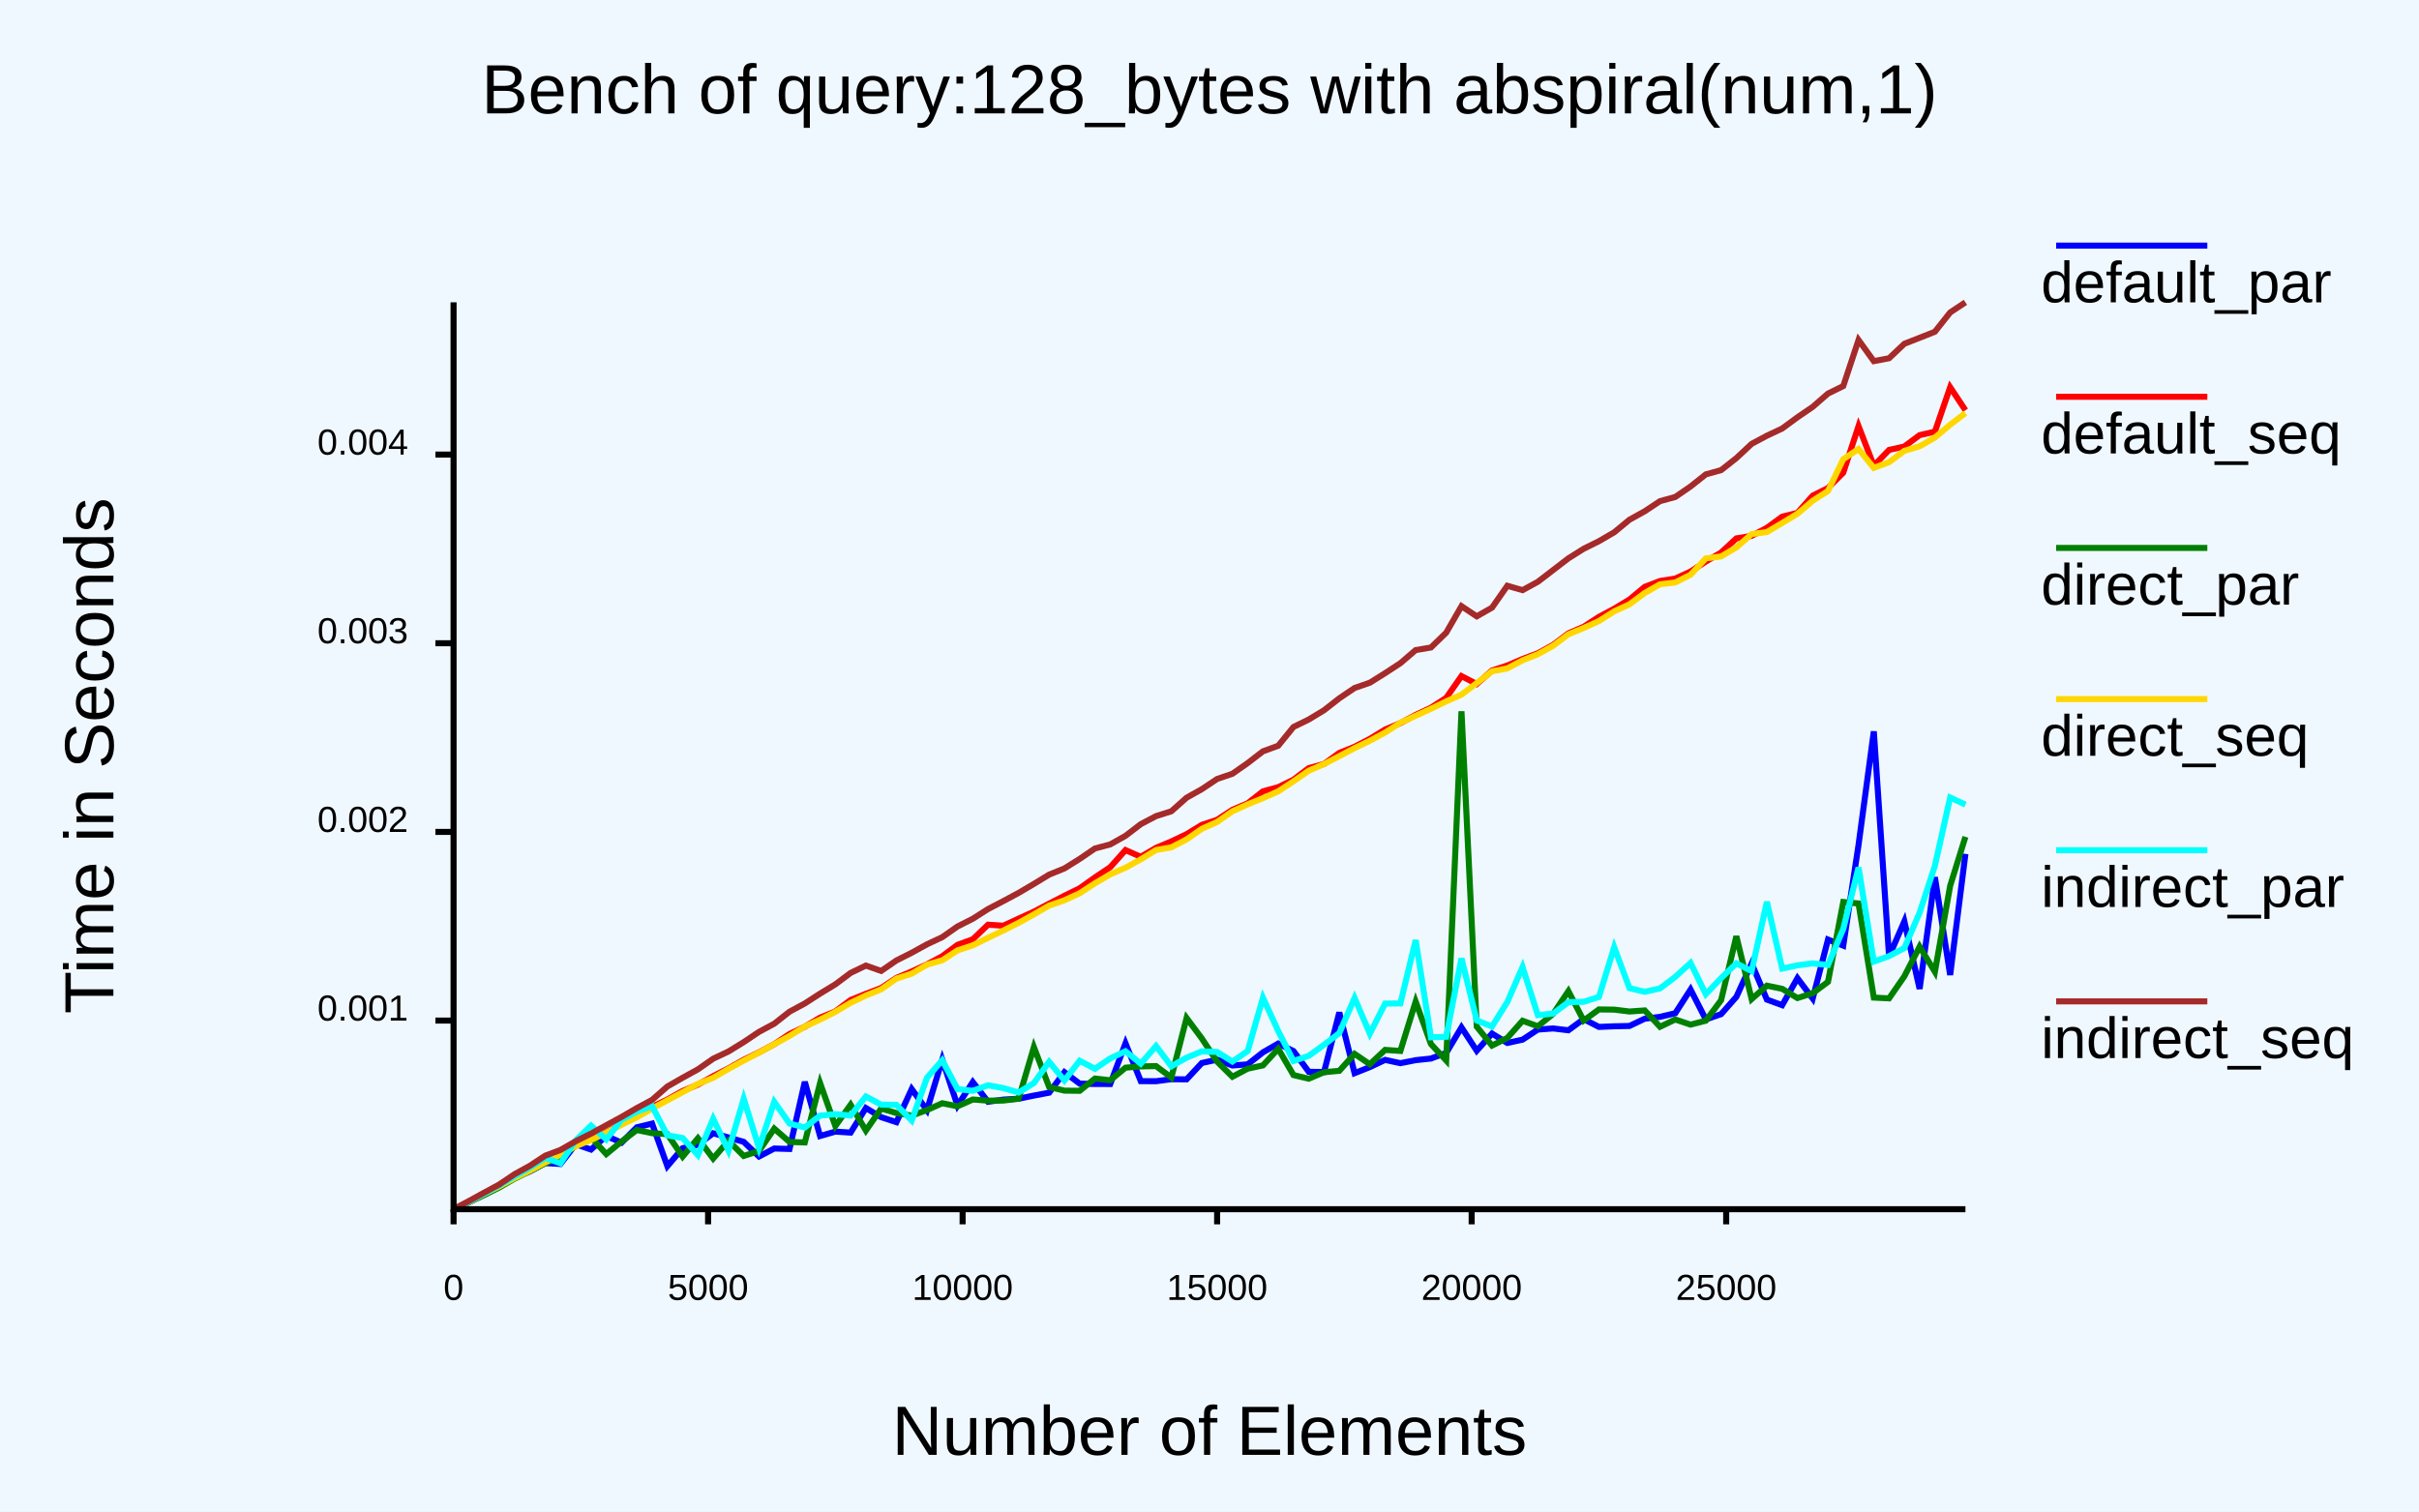
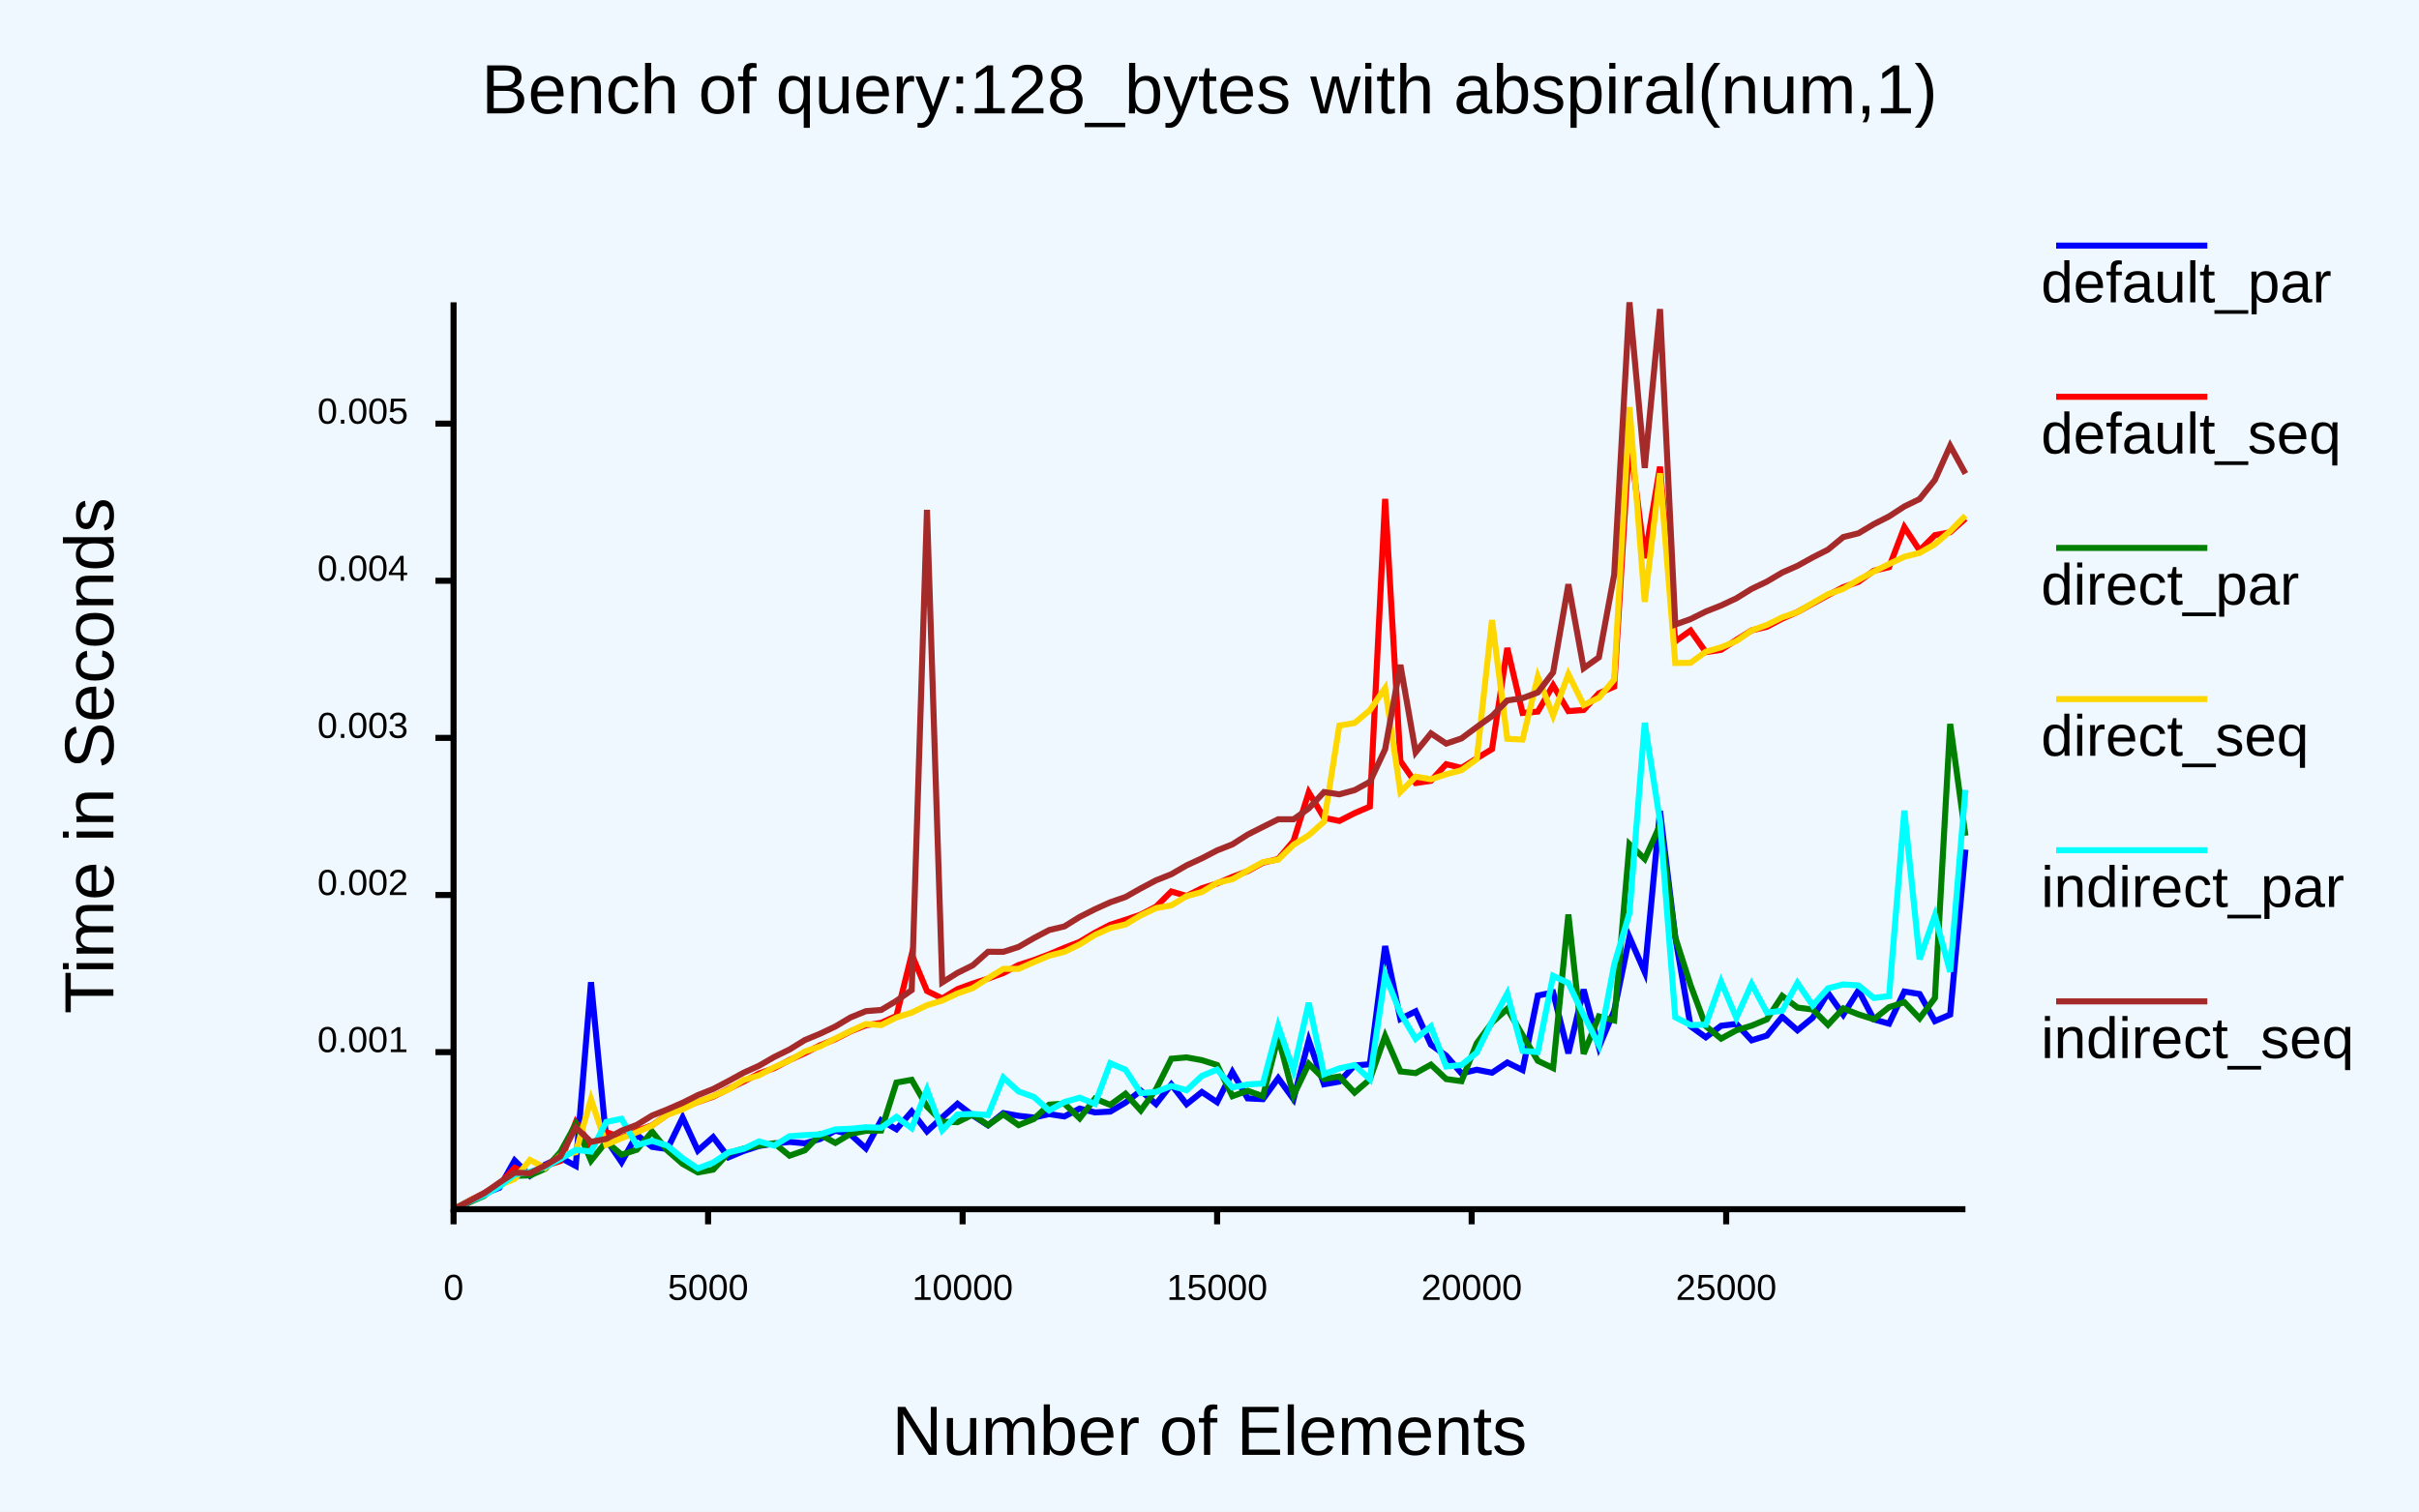
<svg xmlns="http://www.w3.org/2000/svg" class="poloto" width="800" height="500" viewBox="0 0 800 500">
  <style>.poloto {
            font-family: "Arial";
            stroke-width:2;
            }
            .poloto_text{fill: var(--poloto_fg_color,black);  }
            .poloto_axis_lines{stroke: var(--poloto_fg_color,black);stoke-width:3;fill:none}
            .poloto_background{fill: var(--poloto_bg_color,aliceblue); }
            .poloto0stroke{stroke:  var(--poloto_color0,blue); }
            .poloto1stroke{stroke:  var(--poloto_color1,red); }
            .poloto2stroke{stroke:  var(--poloto_color2,green); }
            .poloto3stroke{stroke:  var(--poloto_color3,gold); }
            .poloto4stroke{stroke:  var(--poloto_color4,aqua); }
            .poloto5stroke{stroke:  var(--poloto_color5,brown); }
            .poloto6stroke{stroke:  var(--poloto_color6,lime); }
            .poloto7stroke{stroke:  var(--poloto_color7,chocolate); }
            .poloto0fill{fill:var(--poloto_color0,blue);}
            .poloto1fill{fill:var(--poloto_color1,red);}
            .poloto2fill{fill:var(--poloto_color2,green);}
            .poloto3fill{fill:var(--poloto_color3,gold);}
            .poloto4fill{fill:var(--poloto_color4,aqua);}
            .poloto5fill{fill:var(--poloto_color5,brown);}
            .poloto6fill{fill:var(--poloto_color6,lime);}
            .poloto7fill{fill:var(--poloto_color7,chocolate);}</style>
  <rect class="poloto_background" fill="white" x="0" y="0" width="800" height="500" />
  <line class="poloto_axis_lines" stroke="black" x1="150" x2="150" y1="400" y2="405" />
  <text class="poloto_text" alignment-baseline="start" text-anchor="middle" x="150" y="430">0</text>
  <line class="poloto_axis_lines" stroke="black" x1="234.175" x2="234.175" y1="400" y2="405" />
  <text class="poloto_text" alignment-baseline="start" text-anchor="middle" x="234.175" y="430">5000</text>
  <line class="poloto_axis_lines" stroke="black" x1="318.35" x2="318.35" y1="400" y2="405" />
  <text class="poloto_text" alignment-baseline="start" text-anchor="middle" x="318.35" y="430">10000</text>
  <line class="poloto_axis_lines" stroke="black" x1="402.525" x2="402.525" y1="400" y2="405" />
  <text class="poloto_text" alignment-baseline="start" text-anchor="middle" x="402.525" y="430">15000</text>
  <line class="poloto_axis_lines" stroke="black" x1="486.7" x2="486.7" y1="400" y2="405" />
  <text class="poloto_text" alignment-baseline="start" text-anchor="middle" x="486.7" y="430">20000</text>
  <line class="poloto_axis_lines" stroke="black" x1="570.875" x2="570.875" y1="400" y2="405" />
  <text class="poloto_text" alignment-baseline="start" text-anchor="middle" x="570.875" y="430">25000</text>
-   <line class="poloto_axis_lines" stroke="black" x1="150" x2="144" y1="337.599" y2="337.599" />
-   <text class="poloto_text" alignment-baseline="middle" text-anchor="end" x="135" y="337.599">0.001</text>
-   <line class="poloto_axis_lines" stroke="black" x1="150" x2="144" y1="275.19" y2="275.19" />
-   <text class="poloto_text" alignment-baseline="middle" text-anchor="end" x="135" y="275.19">0.002</text>
-   <line class="poloto_axis_lines" stroke="black" x1="150" x2="144" y1="212.782" y2="212.782" />
-   <text class="poloto_text" alignment-baseline="middle" text-anchor="end" x="135" y="212.782">0.003</text>
-   <line class="poloto_axis_lines" stroke="black" x1="150" x2="144" y1="150.374" y2="150.374" />
-   <text class="poloto_text" alignment-baseline="middle" text-anchor="end" x="135" y="150.374">0.004</text>
+   <line class="poloto_axis_lines" stroke="black" x1="150" x2="144" y1="348.033" y2="348.033" />
+   <text class="poloto_text" alignment-baseline="middle" text-anchor="end" x="135" y="348.033">0.001</text>
+   <line class="poloto_axis_lines" stroke="black" x1="150" x2="144" y1="296.06" y2="296.06" />
+   <text class="poloto_text" alignment-baseline="middle" text-anchor="end" x="135" y="296.06">0.002</text>
+   <line class="poloto_axis_lines" stroke="black" x1="150" x2="144" y1="244.087" y2="244.087" />
+   <text class="poloto_text" alignment-baseline="middle" text-anchor="end" x="135" y="244.087">0.003</text>
+   <line class="poloto_axis_lines" stroke="black" x1="150" x2="144" y1="192.114" y2="192.114" />
+   <text class="poloto_text" alignment-baseline="middle" text-anchor="end" x="135" y="192.114">0.004</text>
+   <line class="poloto_axis_lines" stroke="black" x1="150" x2="144" y1="140.14" y2="140.14" />
+   <text class="poloto_text" alignment-baseline="middle" text-anchor="end" x="135" y="140.14">0.005</text>
  <text class="poloto_text" alignment-baseline="middle" text-anchor="start" font-size="large" x="675" y="100">default_par</text>
  <line class="poloto0stroke" stroke="black" x1="680" x2="730" y1="81.25" y2="81.25" />
-   <polyline class="poloto0stroke" fill="none" stroke="black" points="650,282.459 644.949,322.512 639.899,290.168 634.848,327.11 629.798,304.776 624.747,316.375 619.697,241.931 614.646,279.501 609.596,312.818 604.545,310.804 599.495,330.311 594.444,323.583 589.394,332.506 584.343,330.665 579.293,318.728 574.242,329.757 569.192,335.477 564.141,337.221 559.091,327.332 554.04,335.168 548.99,336.369 543.939,336.982 538.889,339.384 533.838,339.49 528.788,339.698 523.737,337.117 518.687,340.807 513.636,340.204 508.586,340.578 503.535,343.913 498.485,345.003 493.434,341.899 488.384,347.576 483.333,339.863 478.283,348.303 473.232,350.156 468.182,350.698 463.131,351.691 458.081,350.607 453.03,352.989 447.98,354.999 442.929,334.912 437.879,354.609 432.828,354.545 427.778,347.685 422.727,345.208 417.677,348.11 412.626,352.079 407.576,352.461 402.525,350.529 397.475,351.63 392.424,357.046 387.374,357 382.323,357.658 377.273,357.634 372.222,345.123 367.172,358.588 362.121,358.575 357.071,358.463 352.02,354.668 346.97,361.457 341.919,362.413 336.869,363.441 331.818,363.743 326.768,364.449 321.717,357.94 316.667,365.716 311.616,350.511 306.566,367.233 301.515,360.25 296.465,371.205 291.414,369.552 286.364,366.521 281.313,374.656 276.263,374.332 271.212,375.787 266.162,357.872 261.111,380.07 256.061,379.923 251.01,382.562 245.96,377.721 240.909,376.254 235.859,374.879 230.808,378.669 225.758,379.82 220.707,385.762 215.657,371.686 210.606,372.909 205.556,377.978 200.505,375.765 195.455,380.266 190.404,378.507 185.354,385.031 180.303,384.733 175.253,387.489 170.202,389.429 165.152,392.556 160.101,395.18 155.051,397.692 150,400 " />
+   <polyline class="poloto0stroke" fill="none" stroke="black" points="650,281.047 644.949,335.622 639.899,337.778 634.848,328.821 629.798,327.994 624.747,338.62 619.697,337.21 614.646,327.575 609.596,335.653 604.545,328.495 599.495,336.654 594.444,340.812 589.394,336.346 584.343,342.56 579.293,344.127 574.242,338.705 569.192,339.322 564.141,343.127 559.091,339.466 554.04,310.018 548.99,268.258 543.939,321.566 538.889,310.009 533.838,334.352 528.788,346.382 523.737,327.33 518.687,348.426 513.636,328.283 508.586,329.324 503.535,353.957 498.485,351.48 493.434,354.852 488.384,353.86 483.333,355.062 478.283,349.211 473.232,345.583 468.182,334.544 463.131,337.065 458.081,312.957 453.03,352.046 447.98,352.451 442.929,357.783 437.879,358.674 432.828,344.164 427.778,363.583 422.727,356.64 417.677,363.591 412.626,363.339 407.576,354.608 402.525,364.588 397.475,361.234 392.424,365.262 387.374,358.759 382.323,365.209 377.273,360.795 372.222,364.721 367.172,367.713 362.121,367.978 357.071,366.707 352.02,369.308 346.97,368.536 341.919,369.659 336.869,369.102 331.818,368.202 326.768,372.247 321.717,368.977 316.667,365.128 311.616,369.623 306.566,374.258 301.515,367.702 296.465,373.549 291.414,370.587 286.364,379.882 281.313,375.324 276.263,373.995 271.212,376.777 266.162,378.199 261.111,377.735 256.061,378.28 251.01,379.087 245.96,380.738 240.909,382.847 235.859,376.156 230.808,380.6 225.758,369.691 220.707,380.096 215.657,379.38 210.606,375.401 205.556,384.449 200.505,376.966 195.455,324.9 190.404,385.677 185.354,382.959 180.303,385.242 175.253,388.943 170.202,383.887 165.152,392.898 160.101,394.85 155.051,397.722 150,400 " />
  <text class="poloto_text" alignment-baseline="middle" text-anchor="start" font-size="large" x="675" y="150">default_seq</text>
  <line class="poloto1stroke" stroke="black" x1="680" x2="730" y1="131.25" y2="131.25" />
-   <polyline class="poloto1stroke" fill="none" stroke="black" points="650,135.715 644.949,128.088 639.899,142.78 634.848,143.94 629.798,147.689 624.747,148.83 619.697,154.046 614.646,140.949 609.596,156.354 604.545,161.435 599.495,163.943 594.444,169.661 589.394,170.908 584.343,174.6 579.293,177.255 574.242,178.098 569.192,182.774 564.141,185.749 559.091,189.07 554.04,191.388 548.99,192.182 543.939,194.127 538.889,198.321 533.838,201.358 528.788,204.062 523.737,207.334 518.687,209.503 513.636,213.339 508.586,216.096 503.535,217.987 498.485,220.15 493.434,221.8 488.384,226.271 483.333,223.646 478.283,230.846 473.232,234.112 468.182,236.484 463.131,239.186 458.081,241.32 453.03,244.41 447.98,247.023 442.929,249.057 437.879,252.718 432.828,254.086 427.778,257.911 422.727,260.386 417.677,261.771 412.626,265.728 407.576,267.88 402.525,271.174 397.475,272.858 392.424,275.931 387.374,278.34 382.323,280.463 377.273,283.423 372.222,281.204 367.172,286.861 362.121,290.241 357.071,293.835 352.02,296.313 346.97,298.918 341.919,301.572 336.869,303.873 331.818,306.218 326.768,305.884 321.717,310.711 316.667,312.549 311.616,316.313 306.566,319.006 301.515,321.365 296.465,323.477 291.414,326.817 286.364,328.746 281.313,330.787 276.263,334.567 271.212,336.627 266.162,339.631 261.111,342.048 256.061,345.404 251.01,348.115 245.96,350.584 240.909,353.4 235.859,355.982 230.808,358.783 225.758,360.895 220.707,363.714 215.657,366.134 210.606,369.11 205.556,371.873 200.505,374.535 195.455,376.854 190.404,379.011 185.354,381.521 180.303,384.314 175.253,387.131 170.202,389.594 165.152,392.339 160.101,394.793 155.051,397.554 150,400 " />
+   <polyline class="poloto1stroke" fill="none" stroke="black" points="650,171.552 644.949,176.064 639.899,177.026 634.848,182.061 629.798,174.399 624.747,187.597 619.697,188.792 614.646,192.447 609.596,194.223 604.545,196.891 599.495,199.662 594.444,202.44 589.394,204.656 584.343,207.342 579.293,208.515 574.242,211.668 569.192,214.957 564.141,215.724 559.091,208.578 554.04,212.198 548.99,154.39 543.939,184.626 538.889,144.538 533.838,227.131 528.788,229.332 523.737,234.844 518.687,235.229 513.636,226.687 508.586,235.385 503.535,235.842 498.485,214.348 493.434,247.795 488.384,250.868 483.333,254.017 478.283,252.786 473.232,258.268 468.182,259.033 463.131,251.738 458.081,165.033 453.03,266.81 447.98,268.986 442.929,271.558 437.879,270.521 432.828,262.108 427.778,278.195 422.727,284.143 417.677,285.376 412.626,288.161 407.576,290.058 402.525,292.239 397.475,293.824 392.424,296.374 387.374,294.895 382.323,299.925 377.273,302.54 372.222,304.264 367.172,305.902 362.121,308.542 357.071,311.557 352.02,313.53 346.97,315.675 341.919,317.591 336.869,319.219 331.818,321.875 326.768,323.7 321.717,325.353 316.667,327.198 311.616,330.271 306.566,327.815 301.515,315.701 296.465,336.044 291.414,338.355 286.364,339.151 281.313,341.166 276.263,343.748 271.212,345.763 266.162,348.38 261.111,350.646 256.061,353.331 251.01,355.111 245.96,357.738 240.909,360.222 235.859,362.775 230.808,364.518 225.758,366.33 220.707,368.691 215.657,372.247 210.606,374.096 205.556,376.291 200.505,374.519 195.455,378.998 190.404,371.265 185.354,384.027 180.303,385.68 175.253,388.716 170.202,386.306 165.152,391.684 160.101,394.678 155.051,397.251 150,400 " />
  <text class="poloto_text" alignment-baseline="middle" text-anchor="start" font-size="large" x="675" y="200">direct_par</text>
  <line class="poloto2stroke" stroke="black" x1="680" x2="730" y1="181.25" y2="181.25" />
-   <polyline class="poloto2stroke" fill="none" stroke="black" points="650,276.808 644.949,293.019 639.899,321.465 634.848,313.13 629.798,322.955 624.747,330.254 619.697,329.996 614.646,298.872 609.596,298.372 604.545,324.793 599.495,328.546 594.444,330.145 589.394,327.096 584.343,326.052 579.293,330.491 574.242,309.701 569.192,330.863 564.141,337.636 559.091,338.941 554.04,337.24 548.99,339.658 543.939,334.24 538.889,334.598 533.838,333.976 528.788,333.913 523.737,337.606 518.687,327.857 513.636,335.398 508.586,339.485 503.535,337.663 498.485,343.344 493.434,345.868 488.384,339.61 483.333,235.287 478.283,350.804 473.232,345.363 468.182,331.305 463.131,347.642 458.081,347.298 453.03,352.051 447.98,348.613 442.929,354.217 437.879,354.679 432.828,356.829 427.778,355.628 422.727,346.932 417.677,352.428 412.626,353.511 407.576,356.179 402.525,351.182 397.475,343.535 392.424,336.744 387.374,356.432 382.323,352.658 377.273,352.763 372.222,353.184 367.172,357.344 362.121,356.772 357.071,360.833 352.02,360.776 346.97,359.584 341.919,346.366 336.869,363.458 331.818,364.052 326.768,364.086 321.717,363.711 316.667,365.952 311.616,364.944 306.566,367.193 301.515,369.036 296.465,368.208 291.414,366.684 286.364,373.98 281.313,365.421 276.263,372.491 271.212,358.265 266.162,377.909 261.111,377.753 256.061,373.351 251.01,380.739 245.96,382.381 240.909,377.34 235.859,383.239 230.808,376.533 225.758,382.592 220.707,375.177 215.657,374.849 210.606,373.8 205.556,377.619 200.505,381.76 195.455,376.179 190.404,379.014 185.354,382.848 180.303,384.8 175.253,387.386 170.202,389.896 165.152,392.789 160.101,395.316 155.051,397.684 150,399.996 " />
+   <polyline class="poloto2stroke" fill="none" stroke="black" points="650,276.446 644.949,239.474 639.899,330.139 634.848,336.864 629.798,331.519 624.747,333.169 619.697,337.178 614.646,335.558 609.596,333.561 604.545,339.013 599.495,333.925 594.444,333.297 589.394,329.453 584.343,337.192 579.293,339.282 574.242,340.816 569.192,343.564 564.141,339.454 559.091,325.856 554.04,310.081 548.99,272.959 543.939,284.152 538.889,279.263 533.838,337.538 528.788,336.219 523.737,348.6 518.687,302.514 513.636,353.316 508.586,350.908 503.535,342.404 498.485,333.709 493.434,338.272 488.384,345.093 483.333,357.645 478.283,356.944 473.232,352.175 468.182,354.98 463.131,354.415 458.081,342.74 453.03,357.054 447.98,361.416 442.929,356.082 437.879,356.947 432.828,351.91 427.778,362.422 422.727,343.02 417.677,362.651 412.626,360.815 407.576,362.61 402.525,352.298 397.475,350.691 392.424,349.775 387.374,350.217 382.323,360.33 377.273,367.338 372.222,361.794 367.172,365.475 362.121,363.426 357.071,369.944 352.02,365.068 346.97,365.413 341.919,370.16 336.869,372.174 331.818,368.645 326.768,372.181 321.717,368.701 316.667,371.202 311.616,371.078 306.566,366.03 301.515,357.2 296.465,358.108 291.414,373.979 286.364,374.093 281.313,375.046 276.263,378.064 271.212,375.328 266.162,380.524 261.111,382.293 256.061,378.179 251.01,378.96 245.96,379.95 240.909,381.417 235.859,386.904 230.808,387.827 225.758,385.011 220.707,380.582 215.657,374.334 210.606,380.328 205.556,381.961 200.505,377.639 195.455,383.929 190.404,371.899 185.354,381.079 180.303,386.625 175.253,388.83 170.202,388.946 165.152,391.364 160.101,395.576 155.051,397.797 150,399.993 " />
  <text class="poloto_text" alignment-baseline="middle" text-anchor="start" font-size="large" x="675" y="250">direct_seq</text>
  <line class="poloto3stroke" stroke="black" x1="680" x2="730" y1="231.25" y2="231.25" />
-   <polyline class="poloto3stroke" fill="none" stroke="black" points="650,136.642 644.949,140.476 639.899,144.742 634.848,147.627 629.798,149.131 624.747,152.885 619.697,154.776 614.646,148.532 609.596,151.881 604.545,162.408 599.495,165.645 594.444,169.953 589.394,173.008 584.343,176.006 579.293,176.669 574.242,181.086 569.192,184.055 564.141,184.711 559.091,190.13 554.04,192.679 548.99,193.278 543.939,196.158 538.889,199.91 533.838,202.234 528.788,205.444 523.737,207.732 518.687,209.82 513.636,213.63 508.586,216.405 503.535,218.437 498.485,221.102 493.434,222.065 488.384,225.967 483.333,229.774 478.283,232.012 473.232,234.456 468.182,236.764 463.131,239.085 458.081,242.312 453.03,245.031 447.98,247.469 442.929,250.122 437.879,252.761 432.828,254.935 427.778,258.461 422.727,261.769 417.677,264.025 412.626,266.07 407.576,268.373 402.525,271.904 397.475,274.16 392.424,277.673 387.374,280.294 382.323,281.176 377.273,284.27 372.222,287.029 367.172,289.232 362.121,292.186 357.071,295.469 352.02,297.81 346.97,299.56 341.919,302.471 336.869,305.278 331.818,307.811 326.768,310.224 321.717,312.713 316.667,314.374 311.616,317.662 306.566,319.097 301.515,322.078 296.465,323.707 291.414,327.266 286.364,329.304 281.313,331.728 276.263,334.691 271.212,337.273 266.162,339.574 261.111,342.681 256.061,345.425 251.01,348.18 245.96,350.851 240.909,353.584 235.859,356.524 230.808,358.564 225.758,361.279 220.707,363.973 215.657,366.709 210.606,369.602 205.556,372.019 200.505,374.696 195.455,377.099 190.404,379.15 185.354,381.95 180.303,384.521 175.253,387.259 170.202,389.689 165.152,392.43 160.101,394.936 155.051,397.552 150,399.999 " />
+   <polyline class="poloto3stroke" fill="none" stroke="black" points="650,170.577 644.949,175.71 639.899,180.018 634.848,182.909 629.798,184.167 624.747,186.56 619.697,189.047 614.646,191.791 609.596,194.792 604.545,196.57 599.495,199.474 594.444,202.466 589.394,204.213 584.343,206.709 579.293,208.532 574.242,212.053 569.192,214.133 564.141,215.579 559.091,219.252 554.04,219.326 548.99,156.557 543.939,199.099 538.889,134.681 533.838,224.771 528.788,230.828 523.737,233.213 518.687,223.013 513.636,236.735 508.586,223.847 503.535,244.647 498.485,244.397 493.434,205.11 488.384,251.128 483.333,254.777 478.283,256.129 473.232,257.789 468.182,256.88 463.131,261.967 458.081,227.625 453.03,234.926 447.98,239.163 442.929,240.018 437.879,271.804 432.828,276.285 427.778,279.467 422.727,284.365 417.677,285.179 412.626,287.959 407.576,290.84 402.525,292.021 397.475,295.077 392.424,296.416 387.374,299.481 382.323,300.397 377.273,302.787 372.222,305.8 367.172,307.014 362.121,309.248 357.071,312.402 352.02,314.842 346.97,316.142 341.919,318.264 336.869,320.498 331.818,320.49 326.768,323.585 321.717,326.851 316.667,328.61 311.616,330.979 306.566,332.527 301.515,334.96 296.465,336.575 291.414,339.094 286.364,338.745 281.313,341.063 276.263,343.527 271.212,346.145 266.162,347.843 261.111,350.773 256.061,353.032 251.01,355.711 245.96,357.24 240.909,360.41 235.859,362.615 230.808,364.501 225.758,366.946 220.707,368.749 215.657,372.319 210.606,374.54 205.556,376.497 200.505,378.645 195.455,363.646 190.404,381.163 185.354,382.226 180.303,386.323 175.253,383.706 170.202,389.979 165.152,392.04 160.101,394.99 155.051,397.406 150,399.996 " />
  <text class="poloto_text" alignment-baseline="middle" text-anchor="start" font-size="large" x="675" y="300">indirect_par</text>
  <line class="poloto4stroke" stroke="black" x1="680" x2="730" y1="281.25" y2="281.25" />
-   <polyline class="poloto4stroke" fill="none" stroke="black" points="650,266.166 644.949,263.826 639.899,286.411 634.848,301.908 629.798,313.608 624.747,316.264 619.697,318.086 614.646,286.965 609.596,307.283 604.545,319.204 599.495,318.678 594.444,319.326 589.394,320.402 584.343,298.296 579.293,321.228 574.242,318.685 569.192,323.558 564.141,328.86 559.091,318.541 554.04,323.138 548.99,326.961 543.939,328.089 538.889,326.87 533.838,313.34 528.788,329.79 523.737,331.39 518.687,331.501 513.636,335.287 508.586,335.798 503.535,319.882 498.485,331.477 493.434,339.548 488.384,337.563 483.333,317.003 478.283,342.952 473.232,343.143 468.182,310.98 463.131,331.927 458.081,331.975 453.03,341.931 447.98,330.103 442.929,341.747 437.879,345.594 432.828,349.268 427.778,350.975 422.727,341.071 417.677,330.034 412.626,347.674 407.576,351.154 402.525,347.983 397.475,347.789 392.424,349.872 387.374,352.717 382.323,346.012 377.273,351.858 372.222,347.747 367.172,350.109 362.121,353.549 357.071,350.888 352.02,357.413 346.97,351.237 341.919,358.271 336.869,361.387 331.818,359.94 326.768,358.996 321.717,360.833 316.667,360.27 311.616,350.723 306.566,356.506 301.515,370.643 296.465,365.478 291.414,365.405 286.364,362.713 281.313,369.006 276.263,368.564 271.212,369.032 266.162,372.955 261.111,371.662 256.061,364.468 251.01,379.706 245.96,363.459 240.909,380.625 235.859,370.067 230.808,382.087 225.758,376.446 220.707,375.559 215.657,365.935 210.606,367.734 205.556,370.424 200.505,376.901 195.455,372.35 190.404,377.247 185.354,384.816 180.303,382.998 175.253,386.17 170.202,389.091 165.152,392.101 160.101,394.855 155.051,397.507 150,400 " />
+   <polyline class="poloto4stroke" fill="none" stroke="black" points="650,261.299 644.949,321.481 639.899,302.852 634.848,317.324 629.798,268.145 624.747,329.497 619.697,330.111 614.646,325.974 609.596,325.638 604.545,326.935 599.495,332.586 594.444,325.143 589.394,334.339 584.343,334.953 579.293,325.494 574.242,336.695 569.192,324.768 564.141,338.95 559.091,339.089 554.04,336.489 548.99,271.611 543.939,239.115 538.889,302.066 533.838,319.101 528.788,345.716 523.737,335.786 518.687,325.199 513.636,322.79 508.586,348.018 503.535,347.618 498.485,328.651 493.434,337.922 488.384,348.193 483.333,352.293 478.283,352.807 473.232,339.53 468.182,343.644 463.131,335.139 458.081,322.488 453.03,357 447.98,352.332 442.929,353.416 437.879,355.342 432.828,331.728 427.778,354.073 422.727,339.407 417.677,358.419 412.626,358.725 407.576,359.696 402.525,353.819 397.475,355.908 392.424,360.644 387.374,359.229 382.323,361.204 377.273,361.587 372.222,353.865 367.172,351.697 362.121,365.158 357.071,363.118 352.02,364.547 346.97,367.33 341.919,362.871 336.869,361.042 331.818,356.45 326.768,368.836 321.717,368.489 316.667,368.658 311.616,373.867 306.566,360.439 301.515,373.181 296.465,369.471 291.414,373.06 286.364,372.876 281.313,373.394 276.263,373.601 271.212,375.241 266.162,375.494 261.111,375.856 256.061,378.964 251.01,377.572 245.96,380.026 240.909,381.212 235.859,384.576 230.808,386.516 225.758,383.138 220.707,378.964 215.657,377.375 210.606,378.823 205.556,370.106 200.505,371.135 195.455,380.914 190.404,380.376 185.354,383.376 180.303,385.981 175.253,387.652 170.202,388.502 165.152,392.507 160.101,395.328 155.051,397.523 150,399.999 " />
  <text class="poloto_text" alignment-baseline="middle" text-anchor="start" font-size="large" x="675" y="350">indirect_seq</text>
  <line class="poloto5stroke" stroke="black" x1="680" x2="730" y1="331.25" y2="331.25" />
-   <polyline class="poloto5stroke" fill="none" stroke="black" points="650,100 644.949,103.356 639.899,109.737 634.848,111.744 629.798,113.717 624.747,118.502 619.697,119.462 614.646,112.462 609.596,127.703 604.545,130.191 599.495,134.588 594.444,138.031 589.394,141.75 584.343,144.125 579.293,146.826 574.242,151.539 569.192,155.521 564.141,156.918 559.091,160.927 554.04,164.396 548.99,165.778 543.939,169.123 538.889,171.921 533.838,176.084 528.788,179.023 523.737,181.529 518.687,184.704 513.636,188.577 508.586,192.453 503.535,195.219 498.485,193.776 493.434,201.005 488.384,203.877 483.333,200.516 478.283,209.287 473.232,214.189 468.182,215.045 463.131,219.376 458.081,222.673 453.03,225.834 447.98,227.582 442.929,230.998 437.879,234.944 432.828,238.003 427.778,240.472 422.727,246.684 417.677,248.528 412.626,252.416 407.576,255.956 402.525,257.672 397.475,261.045 392.424,263.876 387.374,268.368 382.323,269.962 377.273,272.623 372.222,276.482 367.172,279.328 362.121,280.667 357.071,284.114 352.02,287.27 346.97,289.321 341.919,292.39 336.869,295.363 331.818,298.071 326.768,300.703 321.717,303.917 316.667,306.464 311.616,310.009 306.566,312.379 301.515,315.161 296.465,317.712 291.414,321.181 286.364,319.405 281.313,321.838 276.263,325.614 271.212,328.679 266.162,331.937 261.111,334.655 256.061,338.63 251.01,341.333 245.96,344.721 240.909,347.825 235.859,350.208 230.808,353.736 225.758,356.513 220.707,359.402 215.657,363.83 210.606,366.534 205.556,369.475 200.505,372.218 195.455,374.983 190.404,377.51 185.354,380.393 180.303,382.294 175.253,385.619 170.202,388.395 165.152,391.793 160.101,394.531 155.051,397.303 150,399.996 " />
+   <polyline class="poloto5stroke" fill="none" stroke="black" points="650,156.672 644.949,147.467 639.899,158.751 634.848,165.079 629.798,167.532 624.747,170.823 619.697,173.377 614.646,176.395 609.596,177.654 604.545,181.817 599.495,184.375 594.444,187.18 589.394,189.404 584.343,192.39 579.293,194.791 574.242,197.912 569.192,200.293 564.141,202.282 559.091,204.792 554.04,206.601 548.99,102.238 543.939,154.79 538.889,100 533.838,190.046 528.788,217.435 523.737,221.044 518.687,193.284 513.636,222.43 508.586,229.052 503.535,230.946 498.485,231.702 493.434,236.874 488.384,240.501 483.333,244.267 478.283,245.974 473.232,242.599 468.182,248.832 463.131,219.96 458.081,247.845 453.03,258.625 447.98,261.384 442.929,262.756 437.879,262.01 432.828,267.424 427.778,271.023 422.727,271.011 417.677,273.522 412.626,276.077 407.576,279.309 402.525,281.302 397.475,283.923 392.424,286.26 387.374,289.184 382.323,291.199 377.273,293.87 372.222,296.717 367.172,298.474 362.121,300.76 357.071,303.31 352.02,306.446 346.97,307.655 341.919,310.313 336.869,313.229 331.818,314.866 326.768,314.832 321.717,319.319 316.667,321.811 311.616,324.969 306.566,168.66 301.515,327.508 296.465,331.073 291.414,334.088 286.364,334.486 281.313,336.547 276.263,339.553 271.212,341.948 266.162,344.048 261.111,347.166 256.061,349.635 251.01,352.546 245.96,354.825 240.909,357.595 235.859,360.238 230.808,362.248 225.758,364.775 220.707,366.987 215.657,369.011 210.606,372.102 205.556,374.033 200.505,376.735 195.455,377.726 190.404,372.941 185.354,382.493 180.303,385.545 175.253,388.092 170.202,387.889 165.152,391.204 160.101,394.711 155.051,397.41 150,399.999 " />
  <text class="poloto_text" alignment-baseline="start" text-anchor="middle" font-size="x-large" x="400" y="37.5">Bench of query:128_bytes with abspiral(num,1)</text>
  <text class="poloto_text" alignment-baseline="start" text-anchor="middle" font-size="x-large" x="400" y="481.25">Number of Elements</text>
  <text class="poloto_text" alignment-baseline="start" text-anchor="middle" font-size="x-large" transform="rotate(-90,37.5,250)" x="37.5" y="250">Time in Seconds</text>
  <path stroke="black" fill="none" class="poloto_axis_lines" d=" M 150 100 L 150 400 L 650 400" />
</svg>
